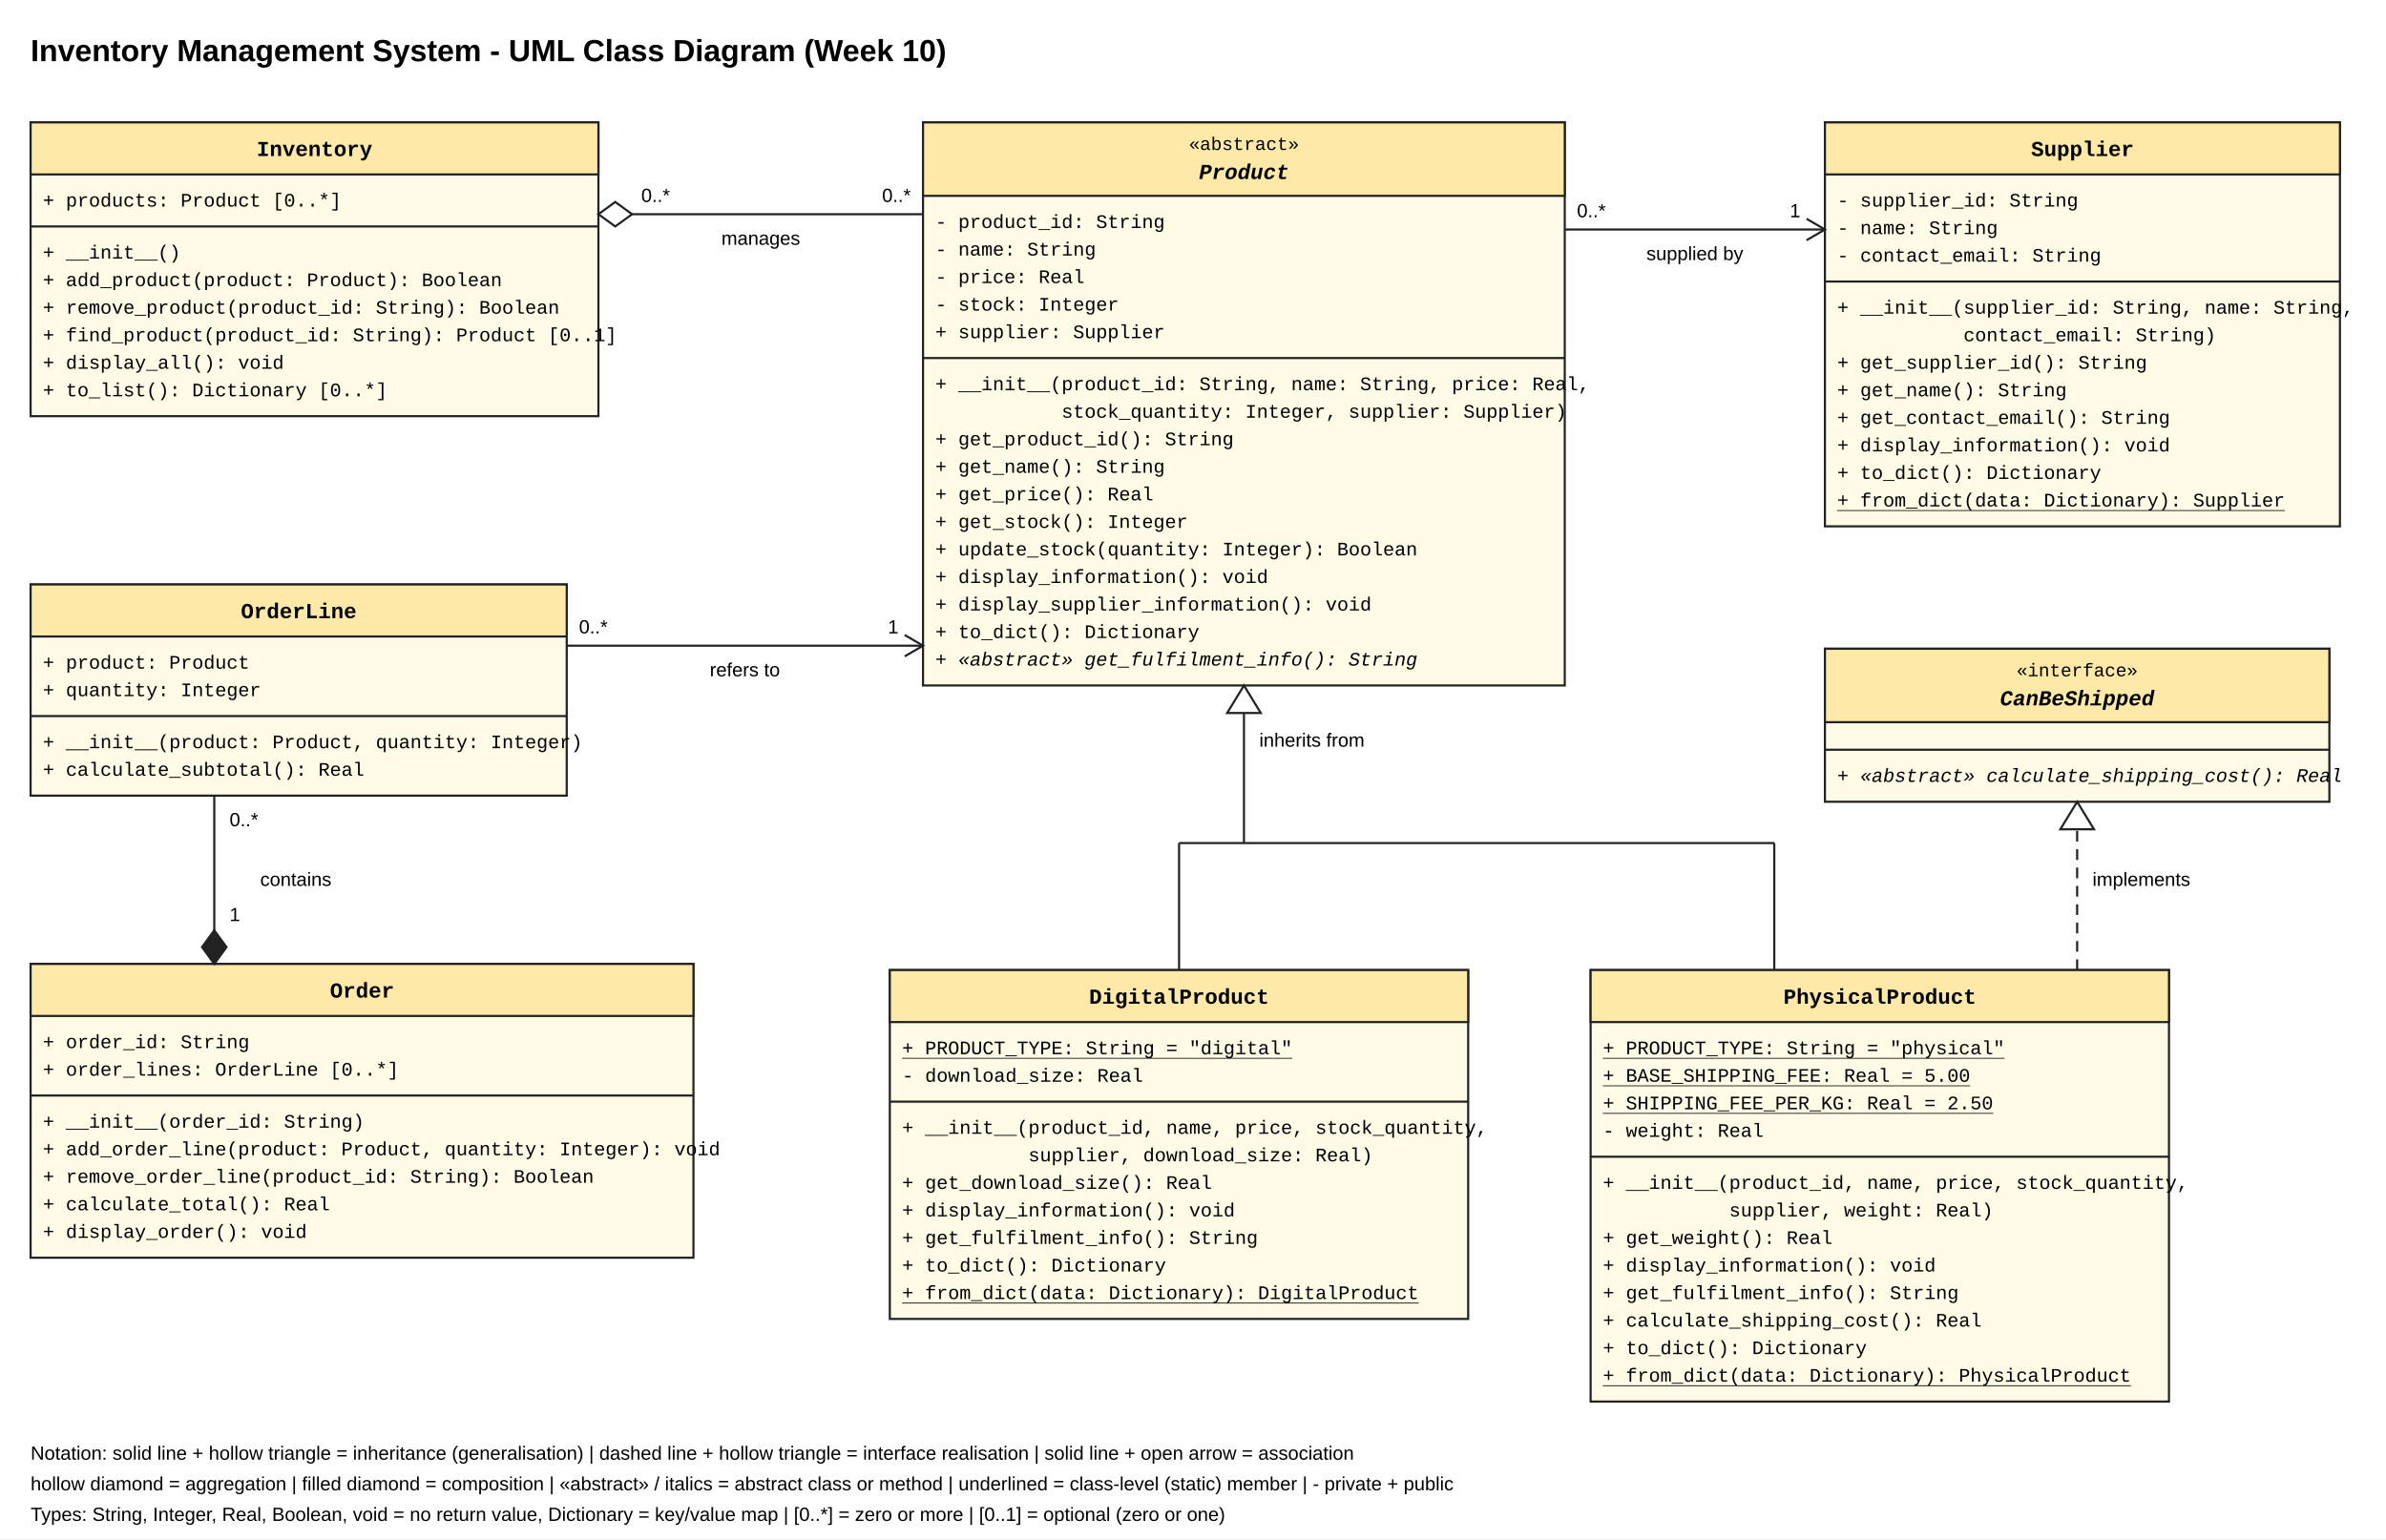
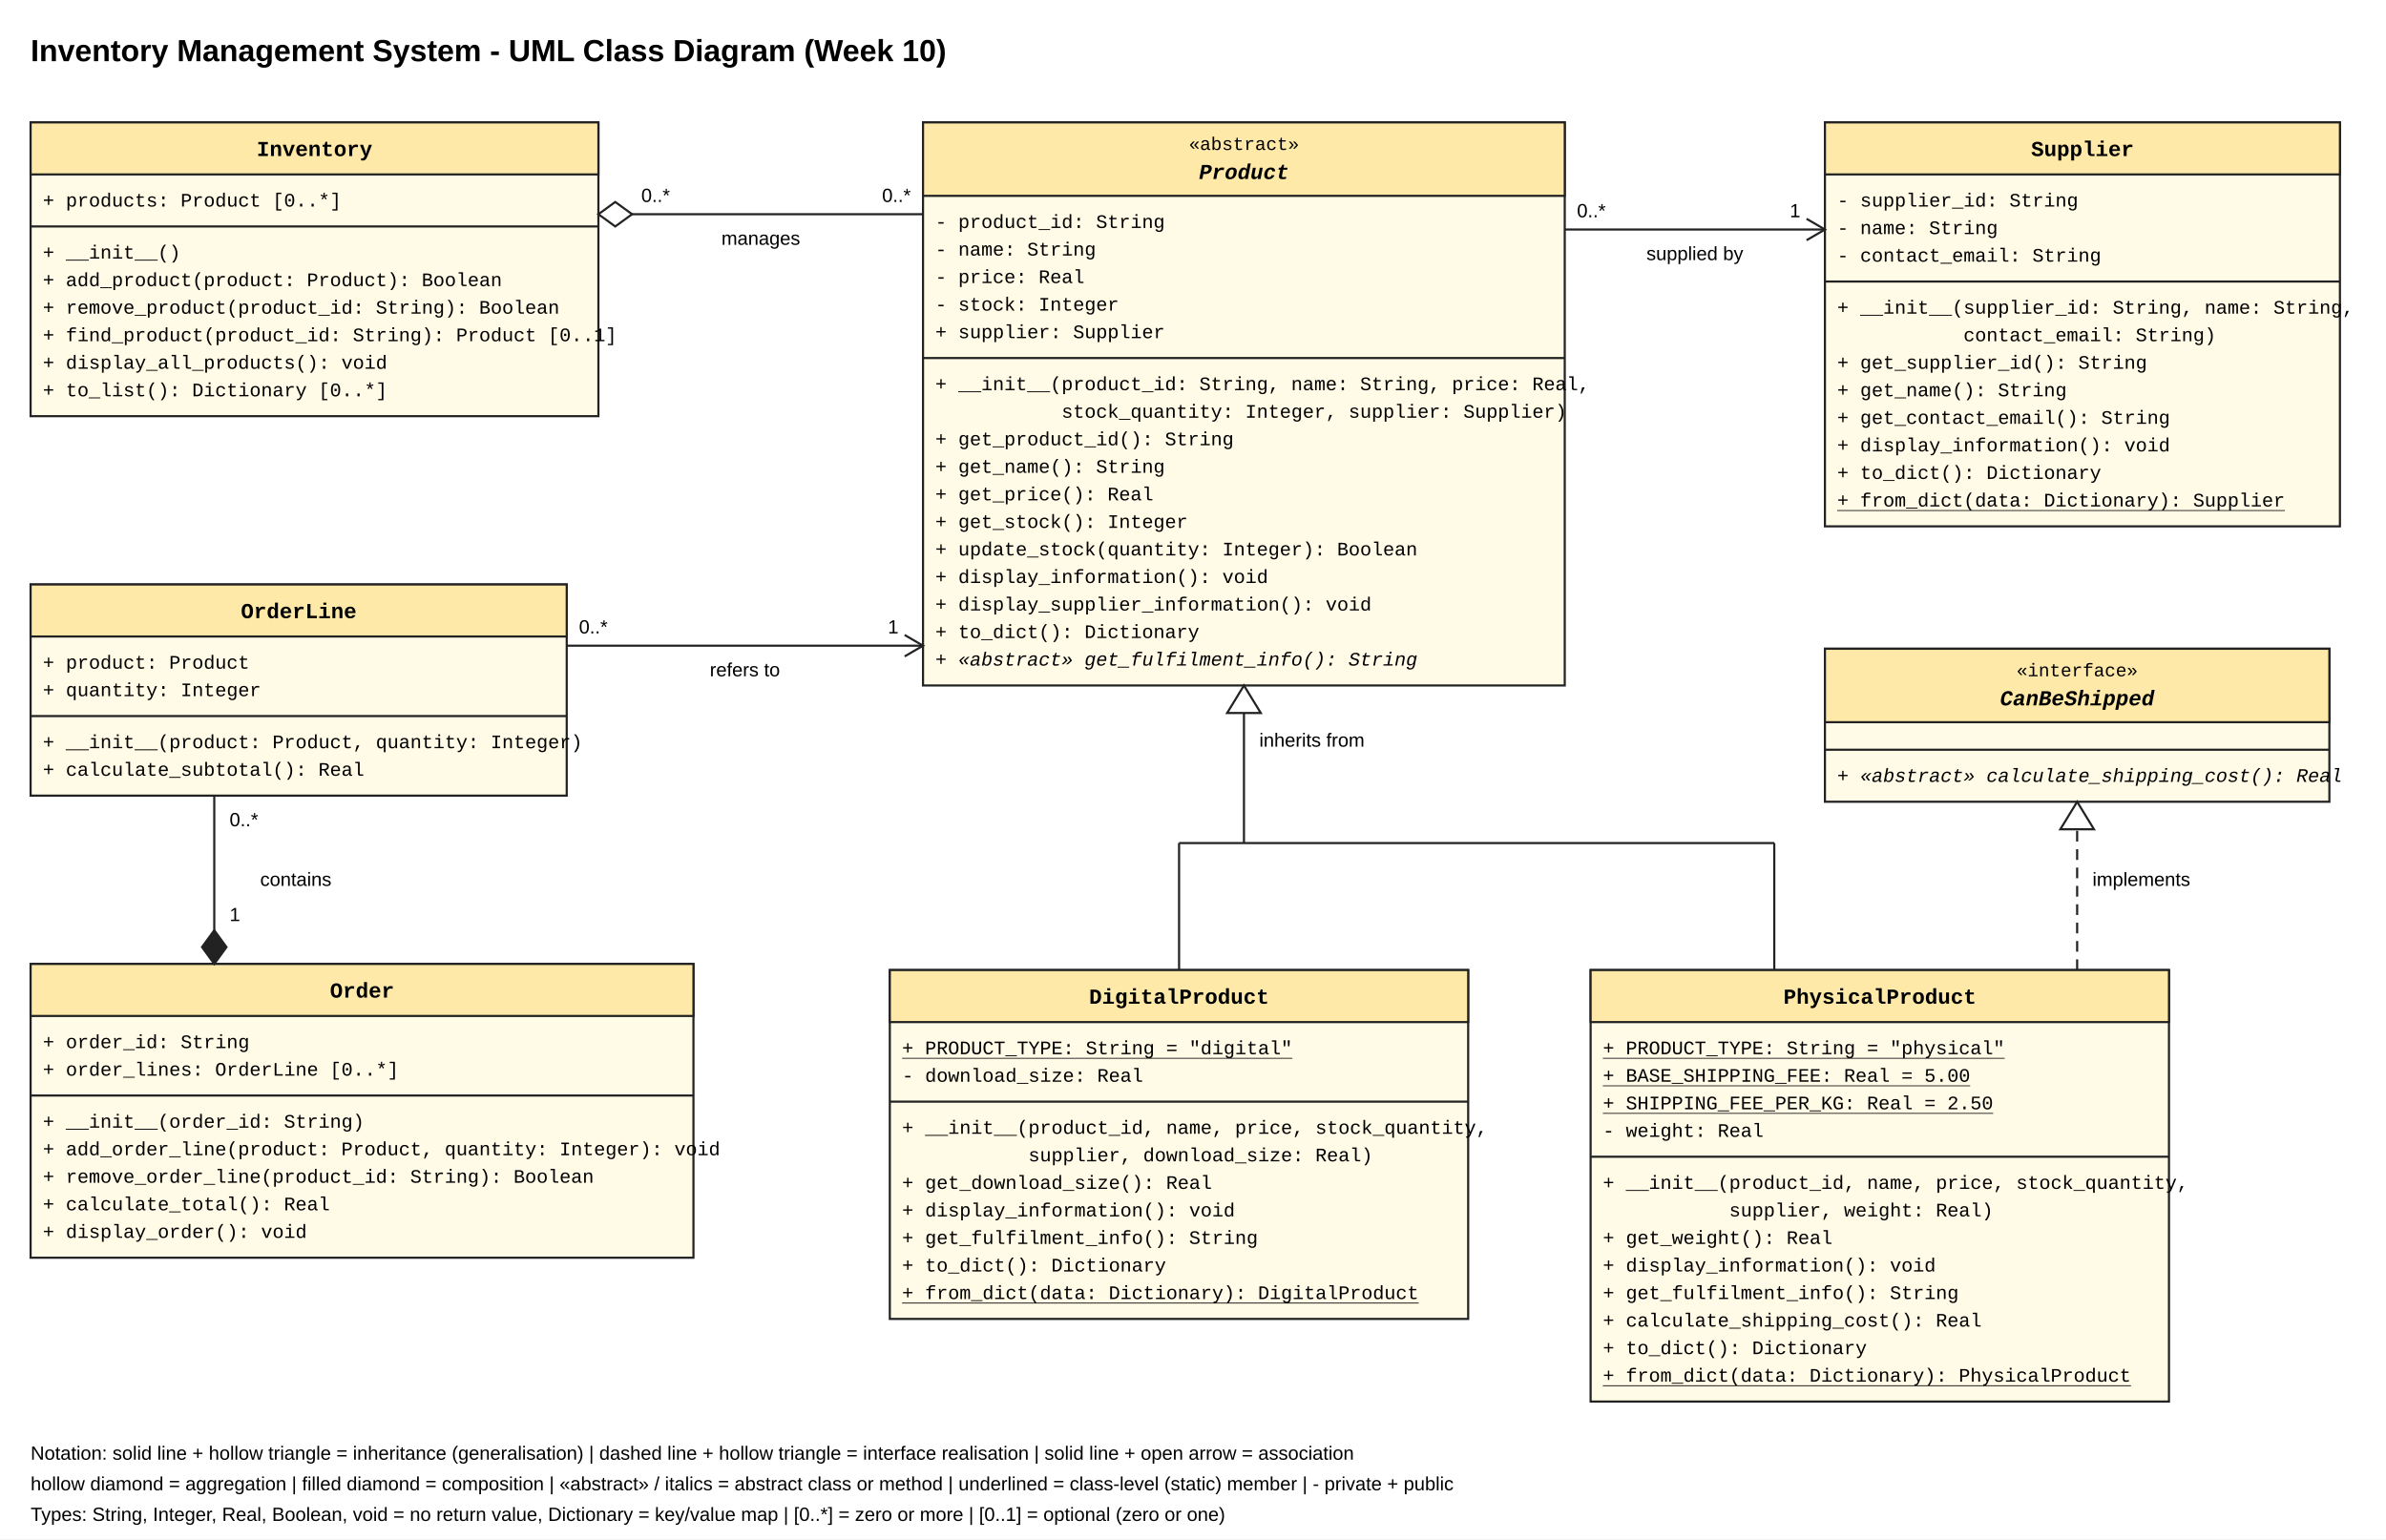
<svg xmlns="http://www.w3.org/2000/svg" width="1559" height="1006" viewBox="0 0 1559 1006">
  <rect width="100%" height="100%" fill="#ffffff" />
  <text x="20.0" y="40.0" font-family="Segoe UI, Arial, sans-serif" font-size="20" font-weight="bold" text-anchor="start" xml:space="preserve">Inventory Management System - UML Class Diagram (Week 10)</text>
  <rect x="1192.4" y="80" width="336.5" height="264" fill="#fffbe6" stroke="#222" stroke-width="1.4" />
  <rect x="1192.4" y="80" width="336.5" height="34" fill="#ffe9a8" stroke="#222" stroke-width="1.4" />
  <text x="1360.7" y="102.0" font-family="Consolas, 'Courier New', monospace" font-size="14" font-weight="bold" text-anchor="middle" xml:space="preserve">Supplier</text>
  <text x="1200.4" y="135.0" font-family="Consolas, 'Courier New', monospace" font-size="12.5" font-weight="normal" text-anchor="start" xml:space="preserve">- supplier_id: String</text>
  <text x="1200.4" y="153.0" font-family="Consolas, 'Courier New', monospace" font-size="12.5" font-weight="normal" text-anchor="start" xml:space="preserve">- name: String</text>
  <text x="1200.4" y="171.0" font-family="Consolas, 'Courier New', monospace" font-size="12.5" font-weight="normal" text-anchor="start" xml:space="preserve">- contact_email: String</text>
  <line x1="1192.4" y1="184.0" x2="1528.9" y2="184.0" stroke="#222" stroke-width="1.4" />
  <text x="1200.4" y="205.0" font-family="Consolas, 'Courier New', monospace" font-size="12.5" font-weight="normal" text-anchor="start" xml:space="preserve">+ __init__(supplier_id: String, name: String,</text>
  <text x="1200.4" y="223.0" font-family="Consolas, 'Courier New', monospace" font-size="12.5" font-weight="normal" text-anchor="start" xml:space="preserve">           contact_email: String)</text>
  <text x="1200.4" y="241.0" font-family="Consolas, 'Courier New', monospace" font-size="12.5" font-weight="normal" text-anchor="start" xml:space="preserve">+ get_supplier_id(): String</text>
  <text x="1200.4" y="259.0" font-family="Consolas, 'Courier New', monospace" font-size="12.5" font-weight="normal" text-anchor="start" xml:space="preserve">+ get_name(): String</text>
  <text x="1200.4" y="277.0" font-family="Consolas, 'Courier New', monospace" font-size="12.5" font-weight="normal" text-anchor="start" xml:space="preserve">+ get_contact_email(): String</text>
  <text x="1200.4" y="295.0" font-family="Consolas, 'Courier New', monospace" font-size="12.5" font-weight="normal" text-anchor="start" xml:space="preserve">+ display_information(): void</text>
  <text x="1200.4" y="313.0" font-family="Consolas, 'Courier New', monospace" font-size="12.5" font-weight="normal" text-anchor="start" xml:space="preserve">+ to_dict(): Dictionary</text>
  <text x="1200.4" y="331.0" font-family="Consolas, 'Courier New', monospace" font-size="12.5" font-weight="normal" text-anchor="start" text-decoration="underline" xml:space="preserve">+ from_dict(data: Dictionary): Supplier</text>
  <rect x="603.1" y="80" width="419.3" height="368" fill="#fffbe6" stroke="#222" stroke-width="1.4" />
  <rect x="603.1" y="80" width="419.3" height="48" fill="#ffe9a8" stroke="#222" stroke-width="1.4" />
  <text x="812.8" y="98.0" font-family="Consolas, 'Courier New', monospace" font-size="12" font-weight="normal" text-anchor="middle" xml:space="preserve">«abstract»</text>
  <text x="812.8" y="117.0" font-family="Consolas, 'Courier New', monospace" font-size="14" font-weight="bold" text-anchor="middle" font-style="italic" xml:space="preserve">Product</text>
  <text x="611.1" y="149.0" font-family="Consolas, 'Courier New', monospace" font-size="12.5" font-weight="normal" text-anchor="start" xml:space="preserve">- product_id: String</text>
  <text x="611.1" y="167.0" font-family="Consolas, 'Courier New', monospace" font-size="12.5" font-weight="normal" text-anchor="start" xml:space="preserve">- name: String</text>
  <text x="611.1" y="185.0" font-family="Consolas, 'Courier New', monospace" font-size="12.5" font-weight="normal" text-anchor="start" xml:space="preserve">- price: Real</text>
  <text x="611.1" y="203.0" font-family="Consolas, 'Courier New', monospace" font-size="12.5" font-weight="normal" text-anchor="start" xml:space="preserve">- stock: Integer</text>
  <text x="611.1" y="221.0" font-family="Consolas, 'Courier New', monospace" font-size="12.5" font-weight="normal" text-anchor="start" xml:space="preserve">+ supplier: Supplier</text>
  <line x1="603.1" y1="234.0" x2="1022.4" y2="234.0" stroke="#222" stroke-width="1.4" />
  <text x="611.1" y="255.0" font-family="Consolas, 'Courier New', monospace" font-size="12.5" font-weight="normal" text-anchor="start" xml:space="preserve">+ __init__(product_id: String, name: String, price: Real,</text>
  <text x="611.1" y="273.0" font-family="Consolas, 'Courier New', monospace" font-size="12.5" font-weight="normal" text-anchor="start" xml:space="preserve">           stock_quantity: Integer, supplier: Supplier)</text>
  <text x="611.1" y="291.0" font-family="Consolas, 'Courier New', monospace" font-size="12.5" font-weight="normal" text-anchor="start" xml:space="preserve">+ get_product_id(): String</text>
  <text x="611.1" y="309.0" font-family="Consolas, 'Courier New', monospace" font-size="12.5" font-weight="normal" text-anchor="start" xml:space="preserve">+ get_name(): String</text>
  <text x="611.1" y="327.0" font-family="Consolas, 'Courier New', monospace" font-size="12.5" font-weight="normal" text-anchor="start" xml:space="preserve">+ get_price(): Real</text>
  <text x="611.1" y="345.0" font-family="Consolas, 'Courier New', monospace" font-size="12.5" font-weight="normal" text-anchor="start" xml:space="preserve">+ get_stock(): Integer</text>
  <text x="611.1" y="363.0" font-family="Consolas, 'Courier New', monospace" font-size="12.5" font-weight="normal" text-anchor="start" xml:space="preserve">+ update_stock(quantity: Integer): Boolean</text>
  <text x="611.1" y="381.0" font-family="Consolas, 'Courier New', monospace" font-size="12.5" font-weight="normal" text-anchor="start" xml:space="preserve">+ display_information(): void</text>
  <text x="611.1" y="399.0" font-family="Consolas, 'Courier New', monospace" font-size="12.5" font-weight="normal" text-anchor="start" xml:space="preserve">+ display_supplier_information(): void</text>
  <text x="611.1" y="417.0" font-family="Consolas, 'Courier New', monospace" font-size="12.5" font-weight="normal" text-anchor="start" xml:space="preserve">+ to_dict(): Dictionary</text>
  <text x="611.1" y="435.0" font-family="Consolas, 'Courier New', monospace" font-size="12.5" font-weight="normal" text-anchor="start" font-style="italic" xml:space="preserve">+ «abstract» get_fulfilment_info(): String</text>
  <rect x="1192.4" y="424" width="329.6" height="100" fill="#fffbe6" stroke="#222" stroke-width="1.4" />
  <rect x="1192.4" y="424" width="329.6" height="48" fill="#ffe9a8" stroke="#222" stroke-width="1.4" />
  <text x="1357.2" y="442.0" font-family="Consolas, 'Courier New', monospace" font-size="12" font-weight="normal" text-anchor="middle" xml:space="preserve">«interface»</text>
  <text x="1357.2" y="461.0" font-family="Consolas, 'Courier New', monospace" font-size="14" font-weight="bold" text-anchor="middle" font-style="italic" xml:space="preserve">CanBeShipped</text>
  <line x1="1192.4" y1="490.0" x2="1522.0" y2="490.0" stroke="#222" stroke-width="1.4" />
  <text x="1200.4" y="511.0" font-family="Consolas, 'Courier New', monospace" font-size="12.5" font-weight="normal" text-anchor="start" font-style="italic" xml:space="preserve">+ «abstract» calculate_shipping_cost(): Real</text>
  <rect x="1039.3" y="634" width="377.9" height="282" fill="#fffbe6" stroke="#222" stroke-width="1.4" />
  <rect x="1039.3" y="634" width="377.9" height="34" fill="#ffe9a8" stroke="#222" stroke-width="1.4" />
  <text x="1228.3" y="656.0" font-family="Consolas, 'Courier New', monospace" font-size="14" font-weight="bold" text-anchor="middle" xml:space="preserve">PhysicalProduct</text>
  <text x="1047.3" y="689.0" font-family="Consolas, 'Courier New', monospace" font-size="12.5" font-weight="normal" text-anchor="start" text-decoration="underline" xml:space="preserve">+ PRODUCT_TYPE: String = "physical"</text>
  <text x="1047.3" y="707.0" font-family="Consolas, 'Courier New', monospace" font-size="12.5" font-weight="normal" text-anchor="start" text-decoration="underline" xml:space="preserve">+ BASE_SHIPPING_FEE: Real = 5.00</text>
  <text x="1047.3" y="725.0" font-family="Consolas, 'Courier New', monospace" font-size="12.5" font-weight="normal" text-anchor="start" text-decoration="underline" xml:space="preserve">+ SHIPPING_FEE_PER_KG: Real = 2.50</text>
  <text x="1047.3" y="743.0" font-family="Consolas, 'Courier New', monospace" font-size="12.5" font-weight="normal" text-anchor="start" xml:space="preserve">- weight: Real</text>
  <line x1="1039.3" y1="756.0" x2="1417.2" y2="756.0" stroke="#222" stroke-width="1.4" />
  <text x="1047.3" y="777.0" font-family="Consolas, 'Courier New', monospace" font-size="12.5" font-weight="normal" text-anchor="start" xml:space="preserve">+ __init__(product_id, name, price, stock_quantity,</text>
  <text x="1047.3" y="795.0" font-family="Consolas, 'Courier New', monospace" font-size="12.5" font-weight="normal" text-anchor="start" xml:space="preserve">           supplier, weight: Real)</text>
  <text x="1047.3" y="813.0" font-family="Consolas, 'Courier New', monospace" font-size="12.5" font-weight="normal" text-anchor="start" xml:space="preserve">+ get_weight(): Real</text>
  <text x="1047.3" y="831.0" font-family="Consolas, 'Courier New', monospace" font-size="12.5" font-weight="normal" text-anchor="start" xml:space="preserve">+ display_information(): void</text>
  <text x="1047.3" y="849.0" font-family="Consolas, 'Courier New', monospace" font-size="12.5" font-weight="normal" text-anchor="start" xml:space="preserve">+ get_fulfilment_info(): String</text>
  <text x="1047.3" y="867.0" font-family="Consolas, 'Courier New', monospace" font-size="12.5" font-weight="normal" text-anchor="start" xml:space="preserve">+ calculate_shipping_cost(): Real</text>
  <text x="1047.3" y="885.0" font-family="Consolas, 'Courier New', monospace" font-size="12.5" font-weight="normal" text-anchor="start" xml:space="preserve">+ to_dict(): Dictionary</text>
  <text x="1047.3" y="903.0" font-family="Consolas, 'Courier New', monospace" font-size="12.5" font-weight="normal" text-anchor="start" text-decoration="underline" xml:space="preserve">+ from_dict(data: Dictionary): PhysicalProduct</text>
  <rect x="581.4" y="634" width="377.9" height="228" fill="#fffbe6" stroke="#222" stroke-width="1.4" />
  <rect x="581.4" y="634" width="377.9" height="34" fill="#ffe9a8" stroke="#222" stroke-width="1.4" />
  <text x="770.4" y="656.0" font-family="Consolas, 'Courier New', monospace" font-size="14" font-weight="bold" text-anchor="middle" xml:space="preserve">DigitalProduct</text>
  <text x="589.4" y="689.0" font-family="Consolas, 'Courier New', monospace" font-size="12.5" font-weight="normal" text-anchor="start" text-decoration="underline" xml:space="preserve">+ PRODUCT_TYPE: String = "digital"</text>
  <text x="589.4" y="707.0" font-family="Consolas, 'Courier New', monospace" font-size="12.5" font-weight="normal" text-anchor="start" xml:space="preserve">- download_size: Real</text>
  <line x1="581.4" y1="720.0" x2="959.3" y2="720.0" stroke="#222" stroke-width="1.4" />
  <text x="589.4" y="741.0" font-family="Consolas, 'Courier New', monospace" font-size="12.5" font-weight="normal" text-anchor="start" xml:space="preserve">+ __init__(product_id, name, price, stock_quantity,</text>
  <text x="589.4" y="759.0" font-family="Consolas, 'Courier New', monospace" font-size="12.5" font-weight="normal" text-anchor="start" xml:space="preserve">           supplier, download_size: Real)</text>
  <text x="589.4" y="777.0" font-family="Consolas, 'Courier New', monospace" font-size="12.5" font-weight="normal" text-anchor="start" xml:space="preserve">+ get_download_size(): Real</text>
  <text x="589.4" y="795.0" font-family="Consolas, 'Courier New', monospace" font-size="12.5" font-weight="normal" text-anchor="start" xml:space="preserve">+ display_information(): void</text>
  <text x="589.4" y="813.0" font-family="Consolas, 'Courier New', monospace" font-size="12.5" font-weight="normal" text-anchor="start" xml:space="preserve">+ get_fulfilment_info(): String</text>
  <text x="589.4" y="831.0" font-family="Consolas, 'Courier New', monospace" font-size="12.5" font-weight="normal" text-anchor="start" xml:space="preserve">+ to_dict(): Dictionary</text>
  <text x="589.4" y="849.0" font-family="Consolas, 'Courier New', monospace" font-size="12.5" font-weight="normal" text-anchor="start" text-decoration="underline" xml:space="preserve">+ from_dict(data: Dictionary): DigitalProduct</text>
  <rect x="20.0" y="80" width="371.0" height="192" fill="#fffbe6" stroke="#222" stroke-width="1.4" />
  <rect x="20.0" y="80" width="371.0" height="34" fill="#ffe9a8" stroke="#222" stroke-width="1.4" />
  <text x="205.5" y="102.0" font-family="Consolas, 'Courier New', monospace" font-size="14" font-weight="bold" text-anchor="middle" xml:space="preserve">Inventory</text>
  <text x="28.0" y="135.0" font-family="Consolas, 'Courier New', monospace" font-size="12.5" font-weight="normal" text-anchor="start" xml:space="preserve">+ products: Product [0..*]</text>
  <line x1="20.0" y1="148.0" x2="391.0" y2="148.0" stroke="#222" stroke-width="1.4" />
  <text x="28.0" y="169.0" font-family="Consolas, 'Courier New', monospace" font-size="12.5" font-weight="normal" text-anchor="start" xml:space="preserve">+ __init__()</text>
  <text x="28.0" y="187.0" font-family="Consolas, 'Courier New', monospace" font-size="12.5" font-weight="normal" text-anchor="start" xml:space="preserve">+ add_product(product: Product): Boolean</text>
  <text x="28.0" y="205.0" font-family="Consolas, 'Courier New', monospace" font-size="12.5" font-weight="normal" text-anchor="start" xml:space="preserve">+ remove_product(product_id: String): Boolean</text>
  <text x="28.0" y="223.0" font-family="Consolas, 'Courier New', monospace" font-size="12.5" font-weight="normal" text-anchor="start" xml:space="preserve">+ find_product(product_id: String): Product [0..1]</text>
-   <text x="28.0" y="241.0" font-family="Consolas, 'Courier New', monospace" font-size="12.5" font-weight="normal" text-anchor="start" xml:space="preserve">+ display_all(): void</text>
+   <text x="28.0" y="241.0" font-family="Consolas, 'Courier New', monospace" font-size="12.5" font-weight="normal" text-anchor="start" xml:space="preserve">+ display_all_products(): void</text>
  <text x="28.0" y="259.0" font-family="Consolas, 'Courier New', monospace" font-size="12.5" font-weight="normal" text-anchor="start" xml:space="preserve">+ to_list(): Dictionary [0..*]</text>
  <rect x="20.0" y="382" width="350.3" height="138" fill="#fffbe6" stroke="#222" stroke-width="1.4" />
  <rect x="20.0" y="382" width="350.3" height="34" fill="#ffe9a8" stroke="#222" stroke-width="1.4" />
  <text x="195.2" y="404.0" font-family="Consolas, 'Courier New', monospace" font-size="14" font-weight="bold" text-anchor="middle" xml:space="preserve">OrderLine</text>
  <text x="28.0" y="437.0" font-family="Consolas, 'Courier New', monospace" font-size="12.5" font-weight="normal" text-anchor="start" xml:space="preserve">+ product: Product</text>
  <text x="28.0" y="455.0" font-family="Consolas, 'Courier New', monospace" font-size="12.5" font-weight="normal" text-anchor="start" xml:space="preserve">+ quantity: Integer</text>
  <line x1="20.0" y1="468.0" x2="370.3" y2="468.0" stroke="#222" stroke-width="1.4" />
  <text x="28.0" y="489.0" font-family="Consolas, 'Courier New', monospace" font-size="12.5" font-weight="normal" text-anchor="start" xml:space="preserve">+ __init__(product: Product, quantity: Integer)</text>
  <text x="28.0" y="507.0" font-family="Consolas, 'Courier New', monospace" font-size="12.5" font-weight="normal" text-anchor="start" xml:space="preserve">+ calculate_subtotal(): Real</text>
  <rect x="20.0" y="630" width="433.1" height="192" fill="#fffbe6" stroke="#222" stroke-width="1.4" />
  <rect x="20.0" y="630" width="433.1" height="34" fill="#ffe9a8" stroke="#222" stroke-width="1.4" />
  <text x="236.6" y="652.0" font-family="Consolas, 'Courier New', monospace" font-size="14" font-weight="bold" text-anchor="middle" xml:space="preserve">Order</text>
  <text x="28.0" y="685.0" font-family="Consolas, 'Courier New', monospace" font-size="12.5" font-weight="normal" text-anchor="start" xml:space="preserve">+ order_id: String</text>
  <text x="28.0" y="703.0" font-family="Consolas, 'Courier New', monospace" font-size="12.5" font-weight="normal" text-anchor="start" xml:space="preserve">+ order_lines: OrderLine [0..*]</text>
  <line x1="20.0" y1="716.0" x2="453.1" y2="716.0" stroke="#222" stroke-width="1.4" />
  <text x="28.0" y="737.0" font-family="Consolas, 'Courier New', monospace" font-size="12.5" font-weight="normal" text-anchor="start" xml:space="preserve">+ __init__(order_id: String)</text>
  <text x="28.0" y="755.0" font-family="Consolas, 'Courier New', monospace" font-size="12.5" font-weight="normal" text-anchor="start" xml:space="preserve">+ add_order_line(product: Product, quantity: Integer): void</text>
  <text x="28.0" y="773.0" font-family="Consolas, 'Courier New', monospace" font-size="12.5" font-weight="normal" text-anchor="start" xml:space="preserve">+ remove_order_line(product_id: String): Boolean</text>
  <text x="28.0" y="791.0" font-family="Consolas, 'Courier New', monospace" font-size="12.5" font-weight="normal" text-anchor="start" xml:space="preserve">+ calculate_total(): Real</text>
  <text x="28.0" y="809.0" font-family="Consolas, 'Courier New', monospace" font-size="12.5" font-weight="normal" text-anchor="start" xml:space="preserve">+ display_order(): void</text>
  <line x1="391.0" y1="140.0" x2="603.1" y2="140.0" stroke="#222" stroke-width="1.4" />
  <polygon points="391.0,140.0 402.0,132.0 413.0,140.0 402.0,148.0" fill="#ffffff" stroke="#222" stroke-width="1.4" />
  <text x="419.0" y="132.0" font-family="Segoe UI, Arial, sans-serif" font-size="12.5" font-weight="normal" text-anchor="start" xml:space="preserve">0..*</text>
  <text x="595.1" y="132.0" font-family="Segoe UI, Arial, sans-serif" font-size="12.5" font-weight="normal" text-anchor="end" xml:space="preserve">0..*</text>
  <text x="497.1" y="160.0" font-family="Segoe UI, Arial, sans-serif" font-size="12.5" font-weight="normal" text-anchor="middle" xml:space="preserve">manages</text>
  <line x1="370.3" y1="422.0" x2="603.1" y2="422.0" stroke="#222" stroke-width="1.4" />
  <polyline points="591.1,429.0 603.1,422.0 591.1,415.0" fill="none" stroke="#222" stroke-width="1.4" />
  <text x="378.3" y="414.0" font-family="Segoe UI, Arial, sans-serif" font-size="12.5" font-weight="normal" text-anchor="start" xml:space="preserve">0..*</text>
  <text x="587.1" y="414.0" font-family="Segoe UI, Arial, sans-serif" font-size="12.5" font-weight="normal" text-anchor="end" xml:space="preserve">1</text>
  <text x="486.7" y="442.0" font-family="Segoe UI, Arial, sans-serif" font-size="12.5" font-weight="normal" text-anchor="middle" xml:space="preserve">refers to</text>
  <line x1="140.0" y1="630.0" x2="140.0" y2="520.0" stroke="#222" stroke-width="1.4" />
  <polygon points="140.0,630.0 132.0,619.0 140.0,608.0 148.0,619.0" fill="#222" stroke="#222" stroke-width="1.4" />
  <text x="150.0" y="602.0" font-family="Segoe UI, Arial, sans-serif" font-size="12.5" font-weight="normal" text-anchor="start" xml:space="preserve">1</text>
  <text x="150.0" y="540.0" font-family="Segoe UI, Arial, sans-serif" font-size="12.5" font-weight="normal" text-anchor="start" xml:space="preserve">0..*</text>
  <text x="170.0" y="579.0" font-family="Segoe UI, Arial, sans-serif" font-size="12.5" font-weight="normal" text-anchor="start" xml:space="preserve">contains</text>
  <line x1="1022.4" y1="150.0" x2="1192.4" y2="150.0" stroke="#222" stroke-width="1.4" />
  <polyline points="1180.4,157.0 1192.4,150.0 1180.4,143.0" fill="none" stroke="#222" stroke-width="1.4" />
  <text x="1030.4" y="142.0" font-family="Segoe UI, Arial, sans-serif" font-size="12.5" font-weight="normal" text-anchor="start" xml:space="preserve">0..*</text>
  <text x="1176.4" y="142.0" font-family="Segoe UI, Arial, sans-serif" font-size="12.5" font-weight="normal" text-anchor="end" xml:space="preserve">1</text>
  <text x="1107.4" y="170.0" font-family="Segoe UI, Arial, sans-serif" font-size="12.5" font-weight="normal" text-anchor="middle" xml:space="preserve">supplied by</text>
  <line x1="812.8" y1="466.0" x2="812.8" y2="551.0" stroke="#222" stroke-width="1.4" />
  <polygon points="812.8,448.0 823.8,466.0 801.8,466.0" fill="#ffffff" stroke="#222" stroke-width="1.4" />
  <line x1="770.4" y1="551.0" x2="1159.3" y2="551.0" stroke="#222" stroke-width="1.4" />
  <line x1="770.4" y1="551.0" x2="770.4" y2="634.0" stroke="#222" stroke-width="1.4" />
  <line x1="1159.3" y1="551.0" x2="1159.3" y2="634.0" stroke="#222" stroke-width="1.4" />
  <text x="822.8" y="488.0" font-family="Segoe UI, Arial, sans-serif" font-size="12.5" font-weight="normal" text-anchor="start" xml:space="preserve">inherits from</text>
  <line x1="1357.2" y1="634.0" x2="1357.2" y2="542.0" stroke="#222" stroke-width="1.4" stroke-dasharray="7,5" />
  <polygon points="1357.2,524.0 1368.2,542.0 1346.2,542.0" fill="#ffffff" stroke="#222" stroke-width="1.4" />
  <text x="1367.2" y="579.0" font-family="Segoe UI, Arial, sans-serif" font-size="12.5" font-weight="normal" text-anchor="start" xml:space="preserve">implements</text>
  <text x="20.0" y="954.0" font-family="Segoe UI, Arial, sans-serif" font-size="12.5" font-weight="normal" text-anchor="start" xml:space="preserve">Notation: solid line + hollow triangle = inheritance (generalisation) | dashed line + hollow triangle = interface realisation | solid line + open arrow = association</text>
  <text x="20.0" y="974.0" font-family="Segoe UI, Arial, sans-serif" font-size="12.5" font-weight="normal" text-anchor="start" xml:space="preserve">hollow diamond = aggregation | filled diamond = composition | «abstract» / italics = abstract class or method | underlined = class-level (static) member | - private + public</text>
  <text x="20.0" y="994.0" font-family="Segoe UI, Arial, sans-serif" font-size="12.5" font-weight="normal" text-anchor="start" xml:space="preserve">Types: String, Integer, Real, Boolean, void = no return value, Dictionary = key/value map | [0..*] = zero or more | [0..1] = optional (zero or one)</text>
</svg>
